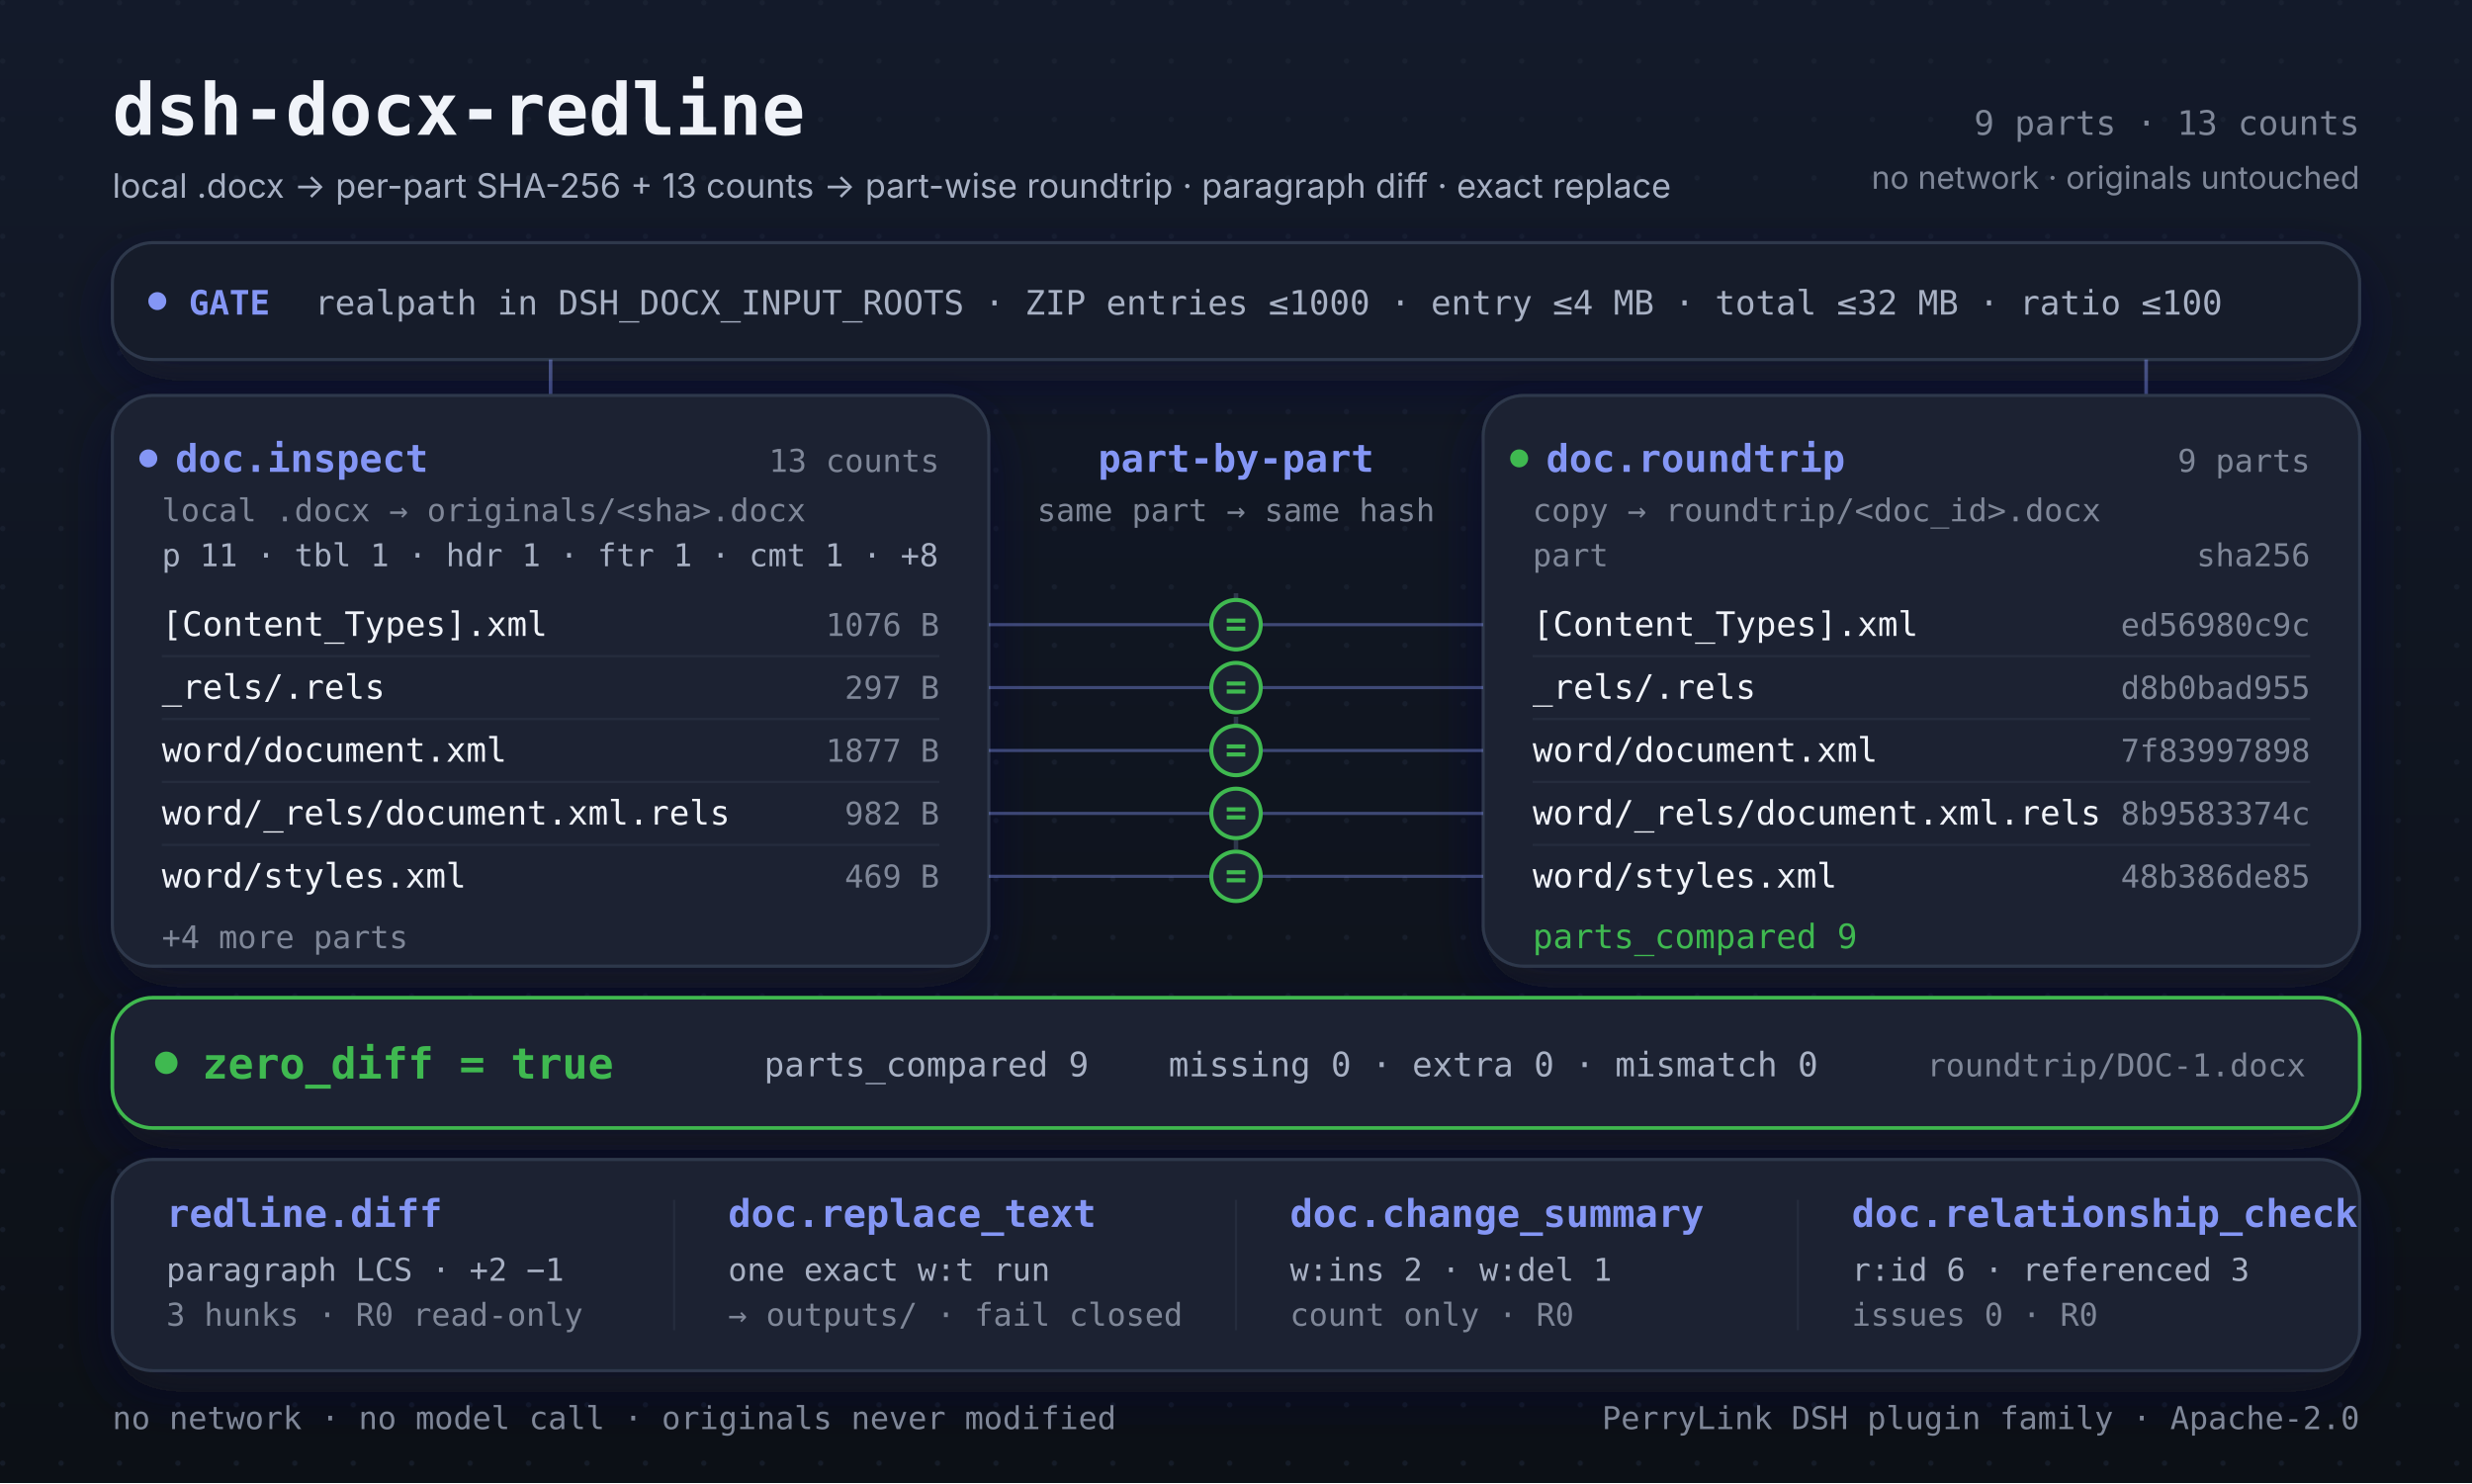
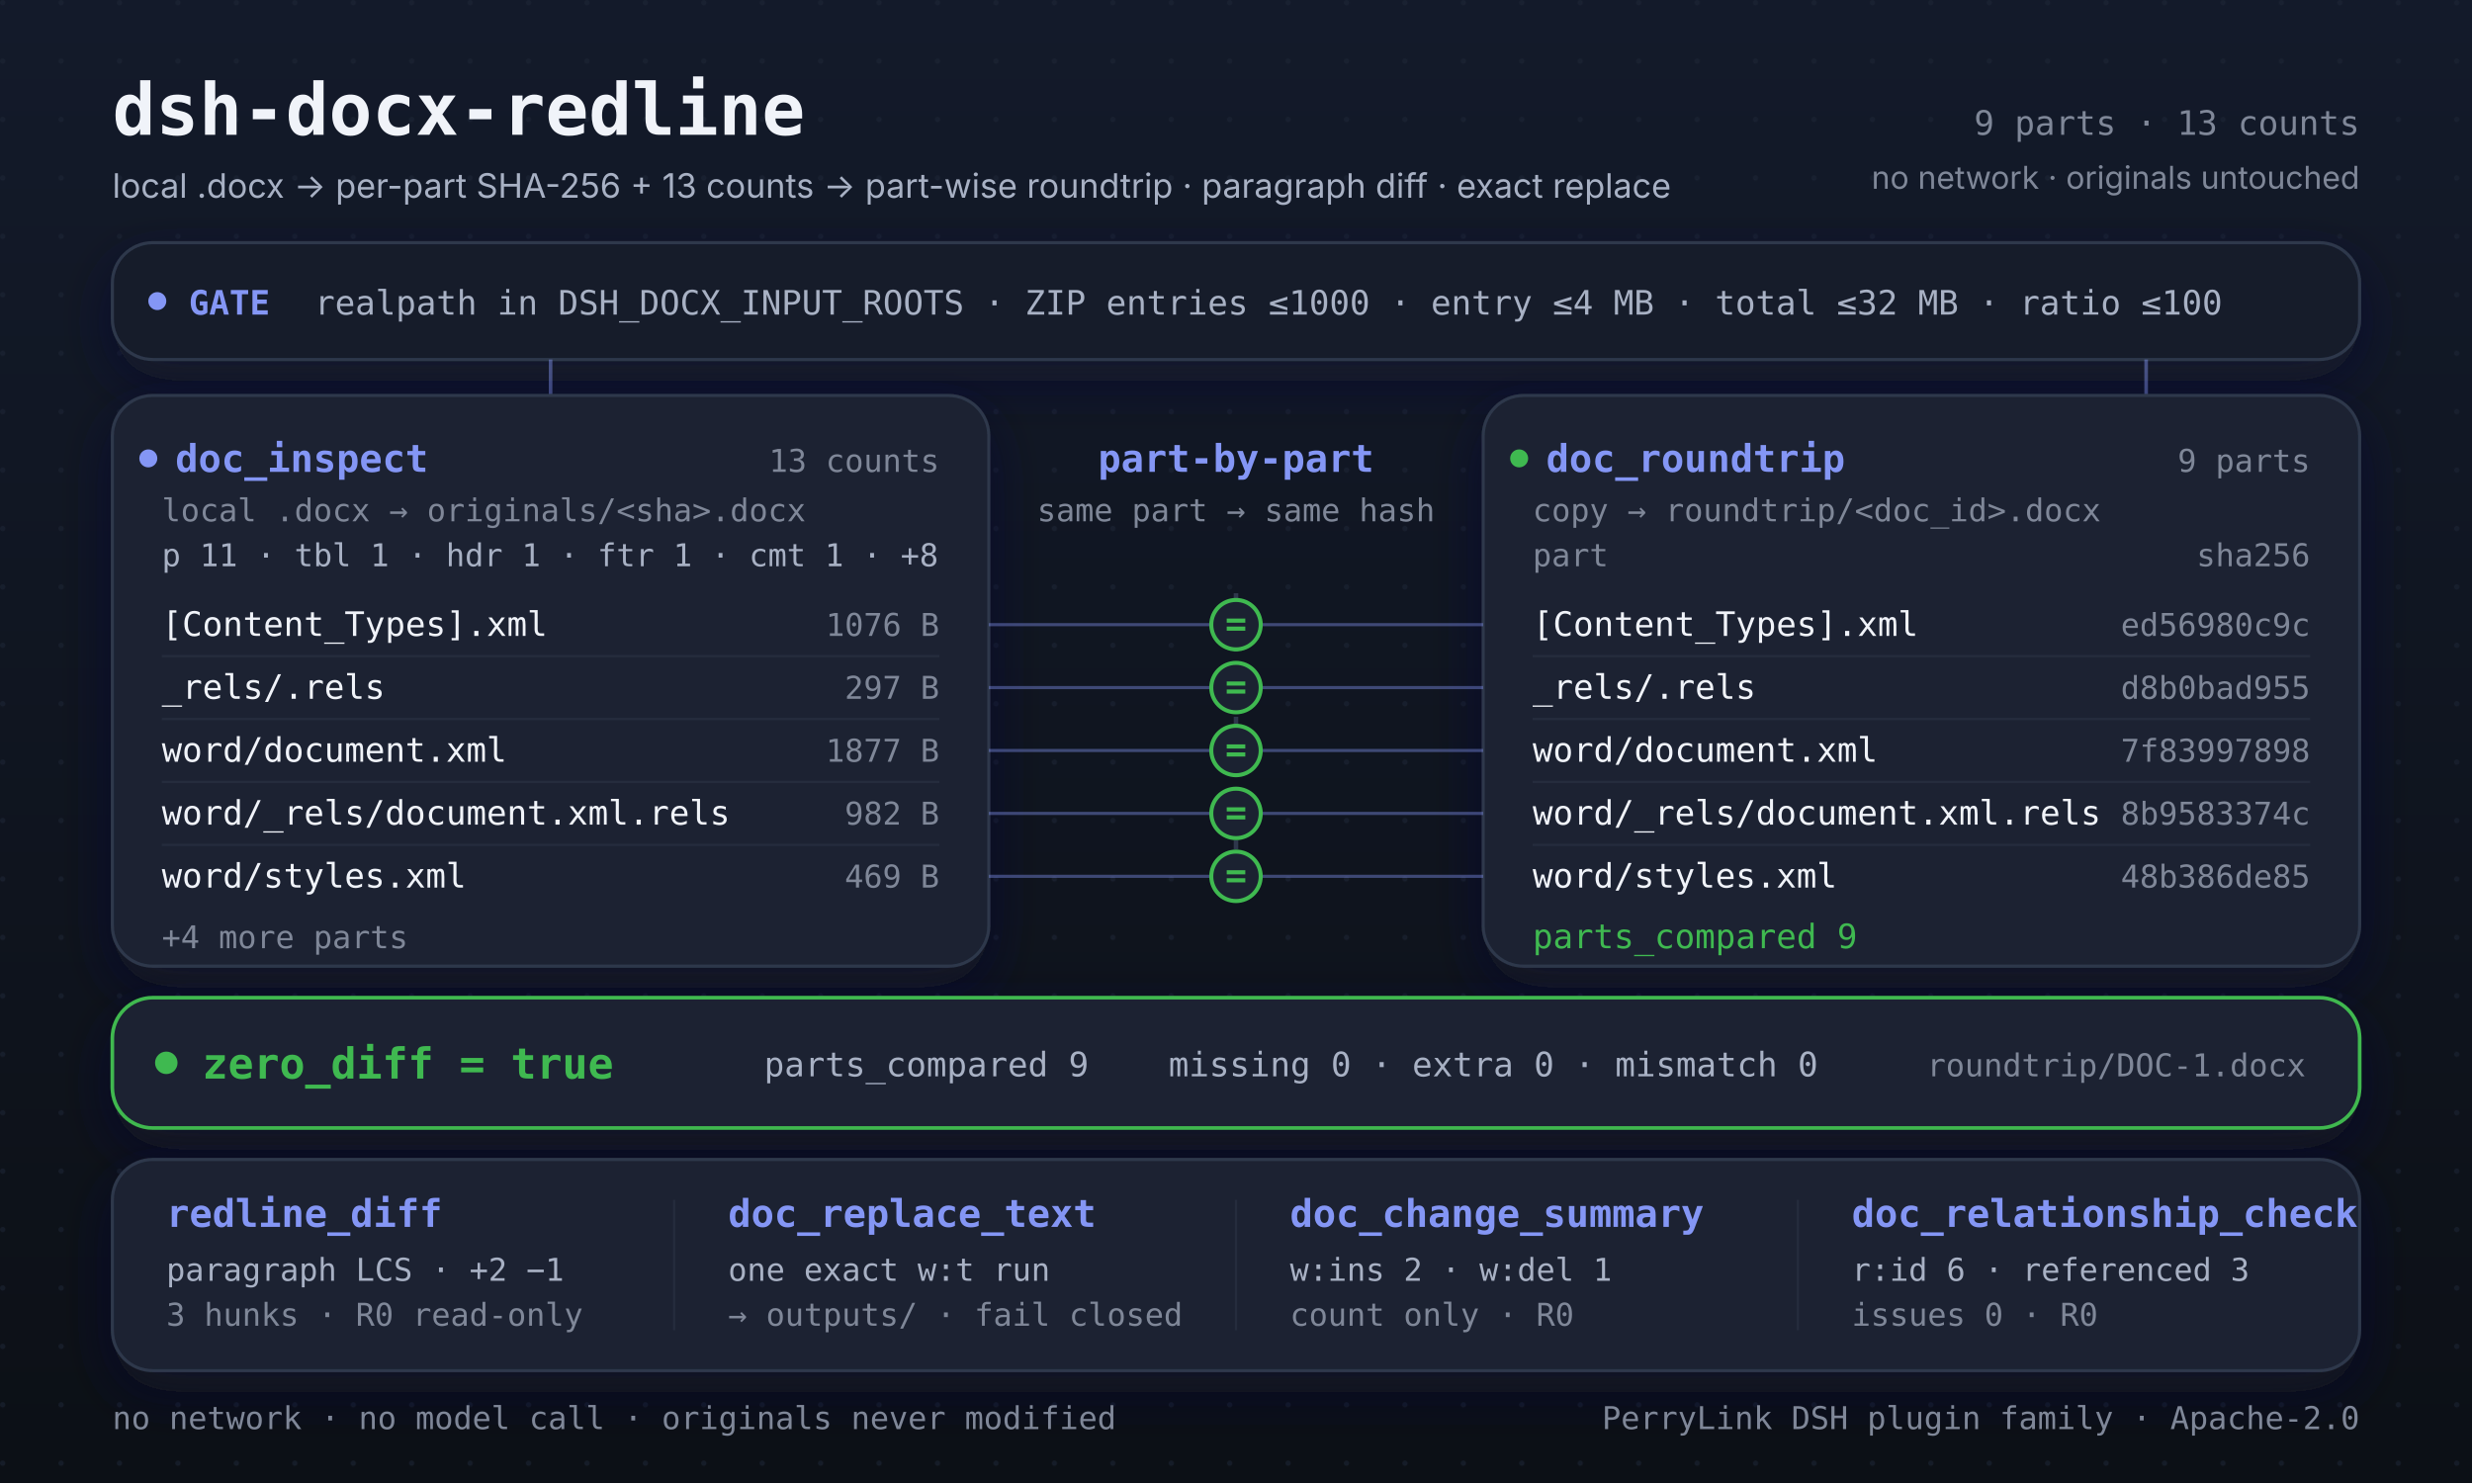
- <svg xmlns="http://www.w3.org/2000/svg" width="1100" height="660" viewBox="0 0 1100 660" role="img" aria-label="dsh-docx-redline part-wise roundtrip: a local DOCX passes the path allowlist and ZIP limits, doc.inspect hashes the nine parts and counts the structure, doc.roundtrip copies the package and compares the same parts, and the middle seam ends in zero_diff; paragraph diff, exact replace, revision summary and relationship check stay on the read-only side">
+ <svg xmlns="http://www.w3.org/2000/svg" width="1100" height="660" viewBox="0 0 1100 660" role="img" aria-label="dsh-docx-redline part-wise roundtrip: a local DOCX passes the path allowlist and ZIP limits, doc_inspect hashes the nine parts and counts the structure, doc_roundtrip copies the package and compares the same parts, and the middle seam ends in zero_diff; paragraph diff, exact replace, revision summary and relationship check stay on the read-only side">
  <defs>
    <linearGradient id="bg" x1="0" y1="0" x2="0" y2="1">
      <stop stop-color="#131a2a" />
      <stop offset="1" stop-color="#0c1016" />
    </linearGradient>
    <filter id="soft" x="-40%" y="-40%" width="180%" height="200%">
      <feDropShadow dx="0" dy="9" stdDeviation="12" flood-color="#1b1735" flood-opacity="0.55" />
    </filter>
    <pattern id="dots" width="26" height="26" patternUnits="userSpaceOnUse">
      <circle cx="1.2" cy="1.2" r="1.2" fill="#1e2636" />
    </pattern>
  </defs>
  <rect width="1100" height="660" fill="url(#bg)" />
  <rect width="1100" height="660" fill="url(#dots)" opacity="0.55" />
  <text x="50" y="60" fill="#f0f3f9" font-family="ui-monospace, SFMono-Regular, Consolas, Menlo, monospace" font-size="32" font-weight="700">dsh-docx-redline</text>
  <text x="50" y="88" fill="#a8b1c4" font-family="ui-sans-serif, system-ui, -apple-system, Segoe UI, sans-serif" font-size="15">local .docx → per-part SHA-256 + 13 counts → part-wise roundtrip · paragraph diff · exact replace</text>
  <text x="1050" y="60" fill="#7f8798" font-family="ui-monospace, SFMono-Regular, Consolas, Menlo, monospace" font-size="15" text-anchor="end">9 parts · 13 counts</text>
  <text x="1050" y="84" fill="#7f8798" font-family="ui-sans-serif, system-ui, -apple-system, Segoe UI, sans-serif" font-size="14" text-anchor="end">no network · originals untouched</text>
  <rect x="50" y="108" width="1000" height="52" rx="18" fill="#161d2b" stroke="#2e374b" stroke-width="1.4" filter="url(#soft)" />
  <circle cx="70" cy="134" r="4" fill="#8496f5" />
  <text x="84" y="140" fill="#8496f5" font-family="ui-monospace, SFMono-Regular, Consolas, Menlo, monospace" font-size="15" font-weight="700">GATE</text>
  <text x="140" y="140" fill="#a8b1c4" font-family="ui-monospace, SFMono-Regular, Consolas, Menlo, monospace" font-size="15">realpath in DSH_DOCX_INPUT_ROOTS · ZIP entries ≤1000 · entry ≤4 MB · total ≤32 MB · ratio ≤100</text>
  <line x1="245" y1="160" x2="245" y2="176" stroke="#8496f5" stroke-width="1.6" opacity="0.45" />
  <line x1="955" y1="160" x2="955" y2="176" stroke="#8496f5" stroke-width="1.6" opacity="0.45" />
  <rect x="50" y="176" width="390" height="254" rx="18" fill="#1b2231" stroke="#2e374b" stroke-width="1.4" filter="url(#soft)" />
  <circle cx="66" cy="204" r="4" fill="#8496f5" />
-   <text x="78" y="210" fill="#8496f5" font-family="ui-monospace, SFMono-Regular, Consolas, Menlo, monospace" font-size="17" font-weight="700">doc.inspect</text>
+   <text x="78" y="210" fill="#8496f5" font-family="ui-monospace, SFMono-Regular, Consolas, Menlo, monospace" font-size="17" font-weight="700">doc_inspect</text>
  <text x="418" y="210" fill="#7f8798" font-family="ui-monospace, SFMono-Regular, Consolas, Menlo, monospace" font-size="14" text-anchor="end">13 counts</text>
  <text x="72" y="232" fill="#7f8798" font-family="ui-monospace, SFMono-Regular, Consolas, Menlo, monospace" font-size="14">local .docx → originals/&lt;sha&gt;.docx</text>
  <text x="72" y="252" fill="#a8b1c4" font-family="ui-monospace, SFMono-Regular, Consolas, Menlo, monospace" font-size="14">p 11 · tbl 1 · hdr 1 · ftr 1 · cmt 1 · +8</text>
  <text x="72" y="283" fill="#f0f3f9" font-family="ui-monospace, SFMono-Regular, Consolas, Menlo, monospace" font-size="15">[Content_Types].xml</text>
  <text x="418" y="283" fill="#7f8798" font-family="ui-monospace, SFMono-Regular, Consolas, Menlo, monospace" font-size="14" text-anchor="end">1076 B</text>
  <line x1="72" y1="292" x2="418" y2="292" stroke="#252c3d" stroke-width="1" />
  <text x="72" y="311" fill="#f0f3f9" font-family="ui-monospace, SFMono-Regular, Consolas, Menlo, monospace" font-size="15">_rels/.rels</text>
  <text x="418" y="311" fill="#7f8798" font-family="ui-monospace, SFMono-Regular, Consolas, Menlo, monospace" font-size="14" text-anchor="end">297 B</text>
  <line x1="72" y1="320" x2="418" y2="320" stroke="#252c3d" stroke-width="1" />
  <text x="72" y="339" fill="#f0f3f9" font-family="ui-monospace, SFMono-Regular, Consolas, Menlo, monospace" font-size="15">word/document.xml</text>
  <text x="418" y="339" fill="#7f8798" font-family="ui-monospace, SFMono-Regular, Consolas, Menlo, monospace" font-size="14" text-anchor="end">1877 B</text>
  <line x1="72" y1="348" x2="418" y2="348" stroke="#252c3d" stroke-width="1" />
  <text x="72" y="367" fill="#f0f3f9" font-family="ui-monospace, SFMono-Regular, Consolas, Menlo, monospace" font-size="15">word/_rels/document.xml.rels</text>
  <text x="418" y="367" fill="#7f8798" font-family="ui-monospace, SFMono-Regular, Consolas, Menlo, monospace" font-size="14" text-anchor="end">982 B</text>
  <line x1="72" y1="376" x2="418" y2="376" stroke="#252c3d" stroke-width="1" />
  <text x="72" y="395" fill="#f0f3f9" font-family="ui-monospace, SFMono-Regular, Consolas, Menlo, monospace" font-size="15">word/styles.xml</text>
  <text x="418" y="395" fill="#7f8798" font-family="ui-monospace, SFMono-Regular, Consolas, Menlo, monospace" font-size="14" text-anchor="end">469 B</text>
  <text x="72" y="422" fill="#7f8798" font-family="ui-monospace, SFMono-Regular, Consolas, Menlo, monospace" font-size="14">+4 more parts</text>
  <rect x="660" y="176" width="390" height="254" rx="18" fill="#1b2231" stroke="#2e374b" stroke-width="1.4" filter="url(#soft)" />
  <circle cx="676" cy="204" r="4" fill="#3fb950" />
-   <text x="688" y="210" fill="#8496f5" font-family="ui-monospace, SFMono-Regular, Consolas, Menlo, monospace" font-size="17" font-weight="700">doc.roundtrip</text>
+   <text x="688" y="210" fill="#8496f5" font-family="ui-monospace, SFMono-Regular, Consolas, Menlo, monospace" font-size="17" font-weight="700">doc_roundtrip</text>
  <text x="1028" y="210" fill="#7f8798" font-family="ui-monospace, SFMono-Regular, Consolas, Menlo, monospace" font-size="14" text-anchor="end">9 parts</text>
  <text x="682" y="232" fill="#7f8798" font-family="ui-monospace, SFMono-Regular, Consolas, Menlo, monospace" font-size="14">copy → roundtrip/&lt;doc_id&gt;.docx</text>
  <text x="682" y="252" fill="#7f8798" font-family="ui-monospace, SFMono-Regular, Consolas, Menlo, monospace" font-size="14">part</text>
  <text x="1028" y="252" fill="#7f8798" font-family="ui-monospace, SFMono-Regular, Consolas, Menlo, monospace" font-size="14" text-anchor="end">sha256</text>
  <text x="682" y="283" fill="#f0f3f9" font-family="ui-monospace, SFMono-Regular, Consolas, Menlo, monospace" font-size="15">[Content_Types].xml</text>
  <text x="1028" y="283" fill="#7f8798" font-family="ui-monospace, SFMono-Regular, Consolas, Menlo, monospace" font-size="14" text-anchor="end">ed56980c9c</text>
  <line x1="682" y1="292" x2="1028" y2="292" stroke="#252c3d" stroke-width="1" />
  <text x="682" y="311" fill="#f0f3f9" font-family="ui-monospace, SFMono-Regular, Consolas, Menlo, monospace" font-size="15">_rels/.rels</text>
  <text x="1028" y="311" fill="#7f8798" font-family="ui-monospace, SFMono-Regular, Consolas, Menlo, monospace" font-size="14" text-anchor="end">d8b0bad955</text>
  <line x1="682" y1="320" x2="1028" y2="320" stroke="#252c3d" stroke-width="1" />
  <text x="682" y="339" fill="#f0f3f9" font-family="ui-monospace, SFMono-Regular, Consolas, Menlo, monospace" font-size="15">word/document.xml</text>
  <text x="1028" y="339" fill="#7f8798" font-family="ui-monospace, SFMono-Regular, Consolas, Menlo, monospace" font-size="14" text-anchor="end">7f83997898</text>
  <line x1="682" y1="348" x2="1028" y2="348" stroke="#252c3d" stroke-width="1" />
  <text x="682" y="367" fill="#f0f3f9" font-family="ui-monospace, SFMono-Regular, Consolas, Menlo, monospace" font-size="15">word/_rels/document.xml.rels</text>
  <text x="1028" y="367" fill="#7f8798" font-family="ui-monospace, SFMono-Regular, Consolas, Menlo, monospace" font-size="14" text-anchor="end">8b9583374c</text>
  <line x1="682" y1="376" x2="1028" y2="376" stroke="#252c3d" stroke-width="1" />
  <text x="682" y="395" fill="#f0f3f9" font-family="ui-monospace, SFMono-Regular, Consolas, Menlo, monospace" font-size="15">word/styles.xml</text>
  <text x="1028" y="395" fill="#7f8798" font-family="ui-monospace, SFMono-Regular, Consolas, Menlo, monospace" font-size="14" text-anchor="end">48b386de85</text>
  <text x="682" y="422" fill="#3fb950" font-family="ui-monospace, SFMono-Regular, Consolas, Menlo, monospace" font-size="15">parts_compared 9</text>
  <text x="550" y="210" fill="#8496f5" font-family="ui-monospace, SFMono-Regular, Consolas, Menlo, monospace" font-size="17" font-weight="700" text-anchor="middle">part-by-part</text>
  <text x="550" y="232" fill="#7f8798" font-family="ui-monospace, SFMono-Regular, Consolas, Menlo, monospace" font-size="14" text-anchor="middle">same part → same hash</text>
  <line x1="550" y1="264" x2="550" y2="404" stroke="#2e374b" stroke-width="2" stroke-dasharray="4 7" />
  <line x1="440" y1="278" x2="539" y2="278" stroke="#8496f5" stroke-width="1.4" opacity="0.40" />
  <line x1="561" y1="278" x2="660" y2="278" stroke="#8496f5" stroke-width="1.4" opacity="0.40" />
  <circle cx="550" cy="278" r="11" fill="#1b2231" stroke="#3fb950" stroke-width="1.8" />
  <text x="550" y="283" fill="#3fb950" font-family="ui-monospace, SFMono-Regular, Consolas, Menlo, monospace" font-size="16" font-weight="700" text-anchor="middle">=</text>
  <line x1="440" y1="306" x2="539" y2="306" stroke="#8496f5" stroke-width="1.4" opacity="0.40" />
  <line x1="561" y1="306" x2="660" y2="306" stroke="#8496f5" stroke-width="1.4" opacity="0.40" />
  <circle cx="550" cy="306" r="11" fill="#1b2231" stroke="#3fb950" stroke-width="1.8" />
  <text x="550" y="311" fill="#3fb950" font-family="ui-monospace, SFMono-Regular, Consolas, Menlo, monospace" font-size="16" font-weight="700" text-anchor="middle">=</text>
  <line x1="440" y1="334" x2="539" y2="334" stroke="#8496f5" stroke-width="1.4" opacity="0.40" />
  <line x1="561" y1="334" x2="660" y2="334" stroke="#8496f5" stroke-width="1.4" opacity="0.40" />
  <circle cx="550" cy="334" r="11" fill="#1b2231" stroke="#3fb950" stroke-width="1.8" />
  <text x="550" y="339" fill="#3fb950" font-family="ui-monospace, SFMono-Regular, Consolas, Menlo, monospace" font-size="16" font-weight="700" text-anchor="middle">=</text>
  <line x1="440" y1="362" x2="539" y2="362" stroke="#8496f5" stroke-width="1.4" opacity="0.40" />
  <line x1="561" y1="362" x2="660" y2="362" stroke="#8496f5" stroke-width="1.4" opacity="0.40" />
  <circle cx="550" cy="362" r="11" fill="#1b2231" stroke="#3fb950" stroke-width="1.8" />
  <text x="550" y="367" fill="#3fb950" font-family="ui-monospace, SFMono-Regular, Consolas, Menlo, monospace" font-size="16" font-weight="700" text-anchor="middle">=</text>
  <line x1="440" y1="390" x2="539" y2="390" stroke="#8496f5" stroke-width="1.4" opacity="0.40" />
  <line x1="561" y1="390" x2="660" y2="390" stroke="#8496f5" stroke-width="1.4" opacity="0.40" />
  <circle cx="550" cy="390" r="11" fill="#1b2231" stroke="#3fb950" stroke-width="1.8" />
  <text x="550" y="395" fill="#3fb950" font-family="ui-monospace, SFMono-Regular, Consolas, Menlo, monospace" font-size="16" font-weight="700" text-anchor="middle">=</text>
  <rect x="50" y="444" width="1000" height="58" rx="18" fill="#1b2231" stroke="#3fb950" stroke-width="1.6" filter="url(#soft)" />
  <circle cx="74" cy="473" r="5" fill="#3fb950" />
  <text x="90" y="480" fill="#3fb950" font-family="ui-monospace, SFMono-Regular, Consolas, Menlo, monospace" font-size="19" font-weight="700">zero_diff = true</text>
  <text x="340" y="479" fill="#a8b1c4" font-family="ui-monospace, SFMono-Regular, Consolas, Menlo, monospace" font-size="15">parts_compared 9</text>
  <text x="520" y="479" fill="#a8b1c4" font-family="ui-monospace, SFMono-Regular, Consolas, Menlo, monospace" font-size="15">missing 0 · extra 0 · mismatch 0</text>
  <text x="1026" y="479" fill="#7f8798" font-family="ui-monospace, SFMono-Regular, Consolas, Menlo, monospace" font-size="14" text-anchor="end">roundtrip/DOC-1.docx</text>
  <rect x="50" y="516" width="1000" height="94" rx="18" fill="#1b2231" stroke="#2e374b" stroke-width="1.4" filter="url(#soft)" />
  <line x1="300" y1="534" x2="300" y2="592" stroke="#252c3d" stroke-width="1" />
  <line x1="550" y1="534" x2="550" y2="592" stroke="#252c3d" stroke-width="1" />
  <line x1="800" y1="534" x2="800" y2="592" stroke="#252c3d" stroke-width="1" />
-   <text x="74" y="546" fill="#8496f5" font-family="ui-monospace, SFMono-Regular, Consolas, Menlo, monospace" font-size="17" font-weight="700">redline.diff</text>
+   <text x="74" y="546" fill="#8496f5" font-family="ui-monospace, SFMono-Regular, Consolas, Menlo, monospace" font-size="17" font-weight="700">redline_diff</text>
  <text x="74" y="570" fill="#a8b1c4" font-family="ui-monospace, SFMono-Regular, Consolas, Menlo, monospace" font-size="14">paragraph LCS · +2 −1</text>
  <text x="74" y="590" fill="#7f8798" font-family="ui-monospace, SFMono-Regular, Consolas, Menlo, monospace" font-size="14">3 hunks · R0 read-only</text>
-   <text x="324" y="546" fill="#8496f5" font-family="ui-monospace, SFMono-Regular, Consolas, Menlo, monospace" font-size="17" font-weight="700">doc.replace_text</text>
+   <text x="324" y="546" fill="#8496f5" font-family="ui-monospace, SFMono-Regular, Consolas, Menlo, monospace" font-size="17" font-weight="700">doc_replace_text</text>
  <text x="324" y="570" fill="#a8b1c4" font-family="ui-monospace, SFMono-Regular, Consolas, Menlo, monospace" font-size="14">one exact w:t run</text>
  <text x="324" y="590" fill="#7f8798" font-family="ui-monospace, SFMono-Regular, Consolas, Menlo, monospace" font-size="14">→ outputs/ · fail closed</text>
-   <text x="574" y="546" fill="#8496f5" font-family="ui-monospace, SFMono-Regular, Consolas, Menlo, monospace" font-size="17" font-weight="700">doc.change_summary</text>
+   <text x="574" y="546" fill="#8496f5" font-family="ui-monospace, SFMono-Regular, Consolas, Menlo, monospace" font-size="17" font-weight="700">doc_change_summary</text>
  <text x="574" y="570" fill="#a8b1c4" font-family="ui-monospace, SFMono-Regular, Consolas, Menlo, monospace" font-size="14">w:ins 2 · w:del 1</text>
  <text x="574" y="590" fill="#7f8798" font-family="ui-monospace, SFMono-Regular, Consolas, Menlo, monospace" font-size="14">count only · R0</text>
-   <text x="824" y="546" fill="#8496f5" font-family="ui-monospace, SFMono-Regular, Consolas, Menlo, monospace" font-size="17" font-weight="700">doc.relationship_check</text>
+   <text x="824" y="546" fill="#8496f5" font-family="ui-monospace, SFMono-Regular, Consolas, Menlo, monospace" font-size="17" font-weight="700">doc_relationship_check</text>
  <text x="824" y="570" fill="#a8b1c4" font-family="ui-monospace, SFMono-Regular, Consolas, Menlo, monospace" font-size="14">r:id 6 · referenced 3</text>
  <text x="824" y="590" fill="#7f8798" font-family="ui-monospace, SFMono-Regular, Consolas, Menlo, monospace" font-size="14">issues 0 · R0</text>
  <text x="50" y="636" fill="#7f8798" font-family="ui-monospace, SFMono-Regular, Consolas, Menlo, monospace" font-size="14">no network · no model call · originals never modified</text>
  <text x="1050" y="636" fill="#7f8798" font-family="ui-monospace, SFMono-Regular, Consolas, Menlo, monospace" font-size="14" text-anchor="end">PerryLink DSH plugin family · Apache-2.0</text>
</svg>
